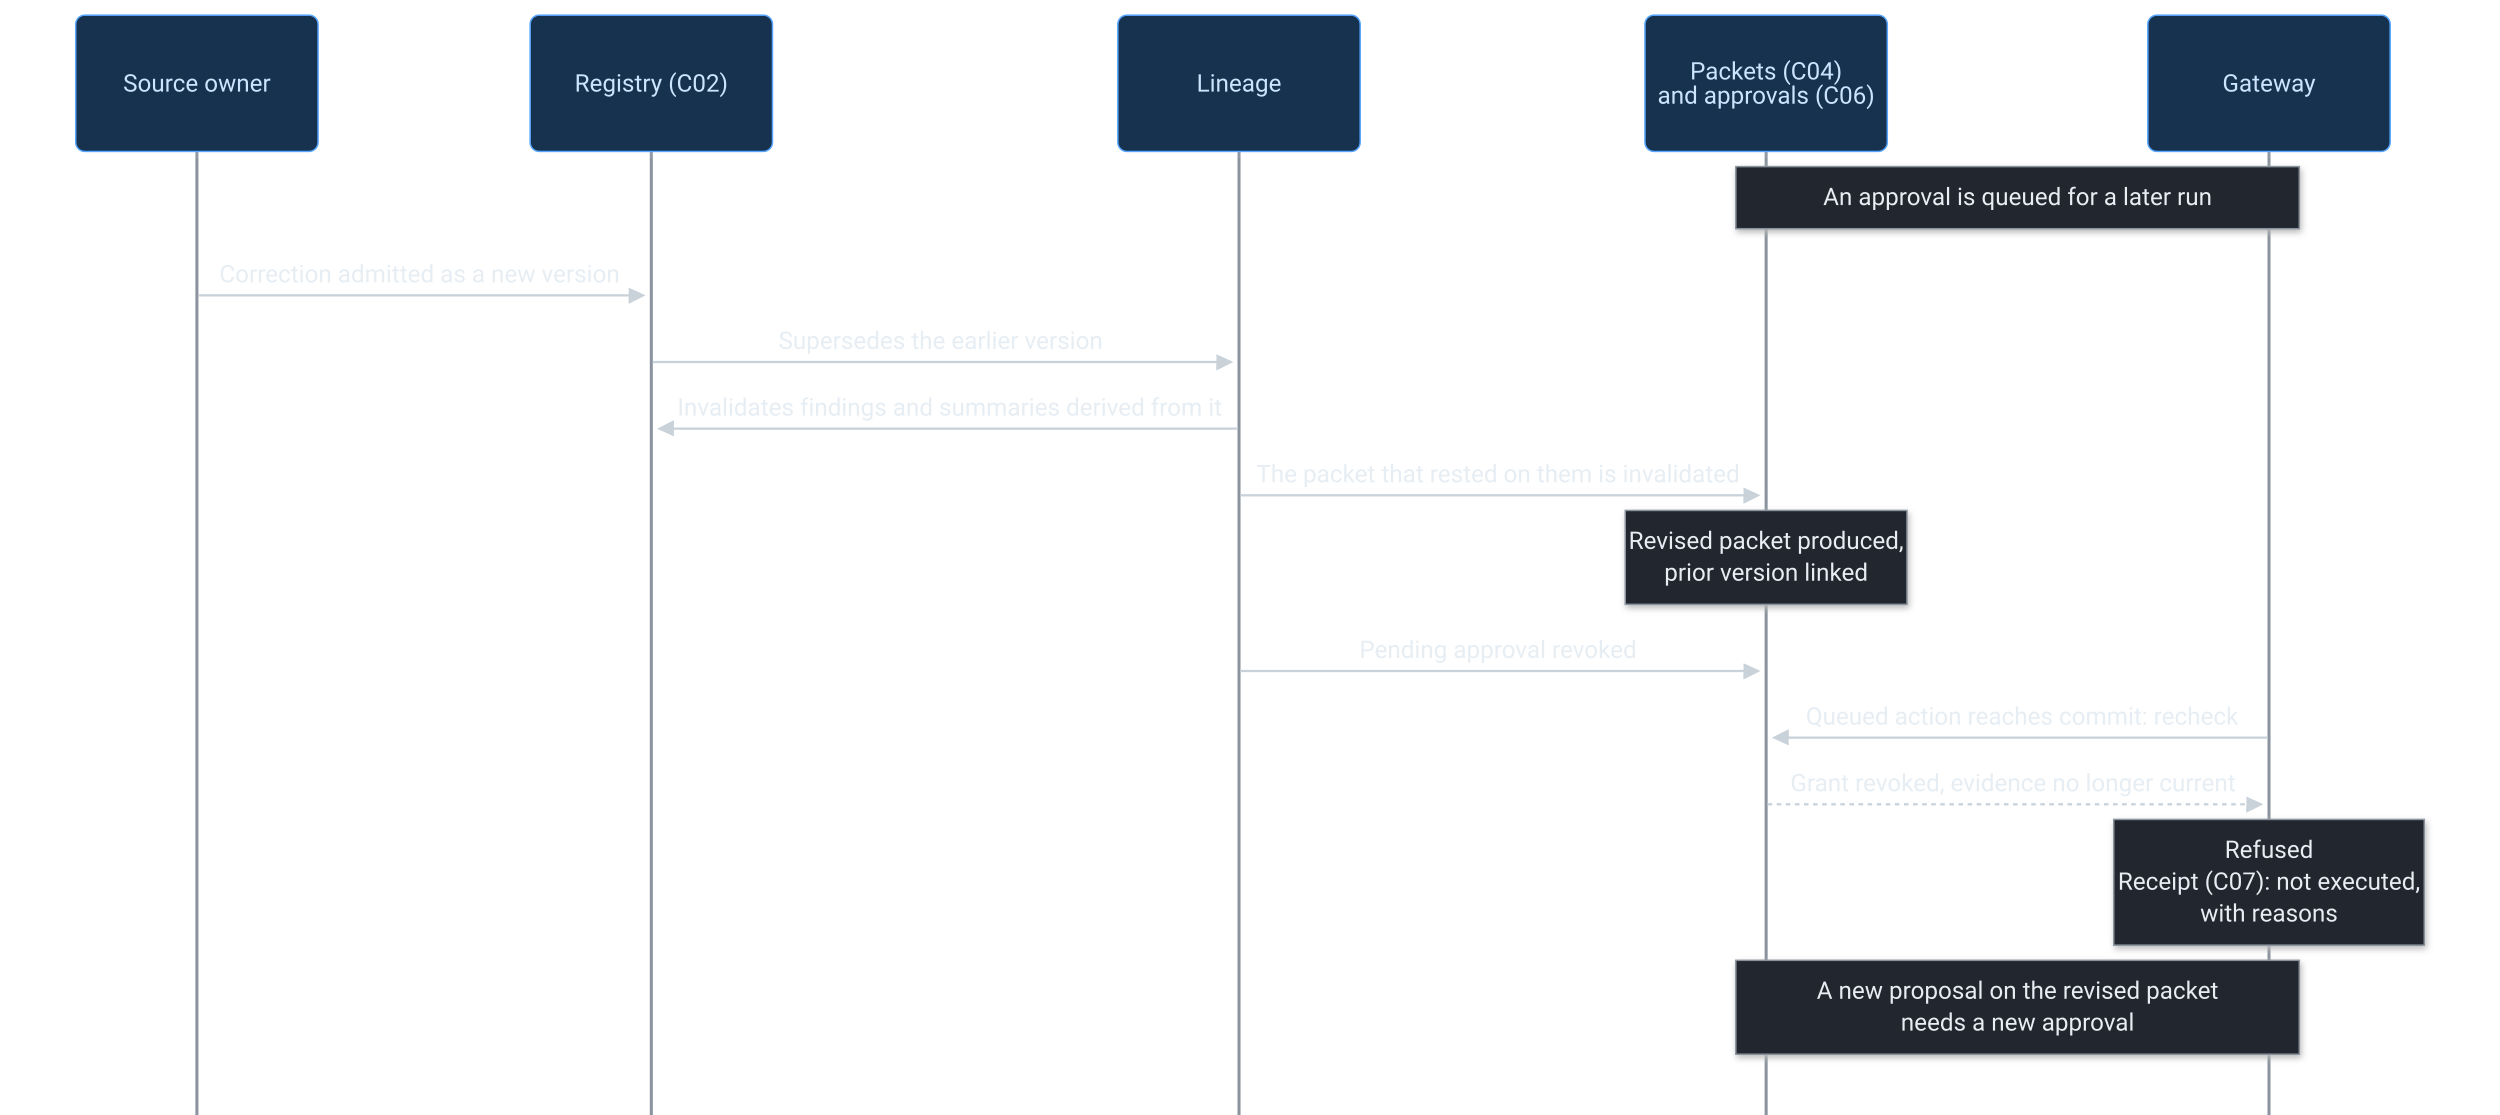
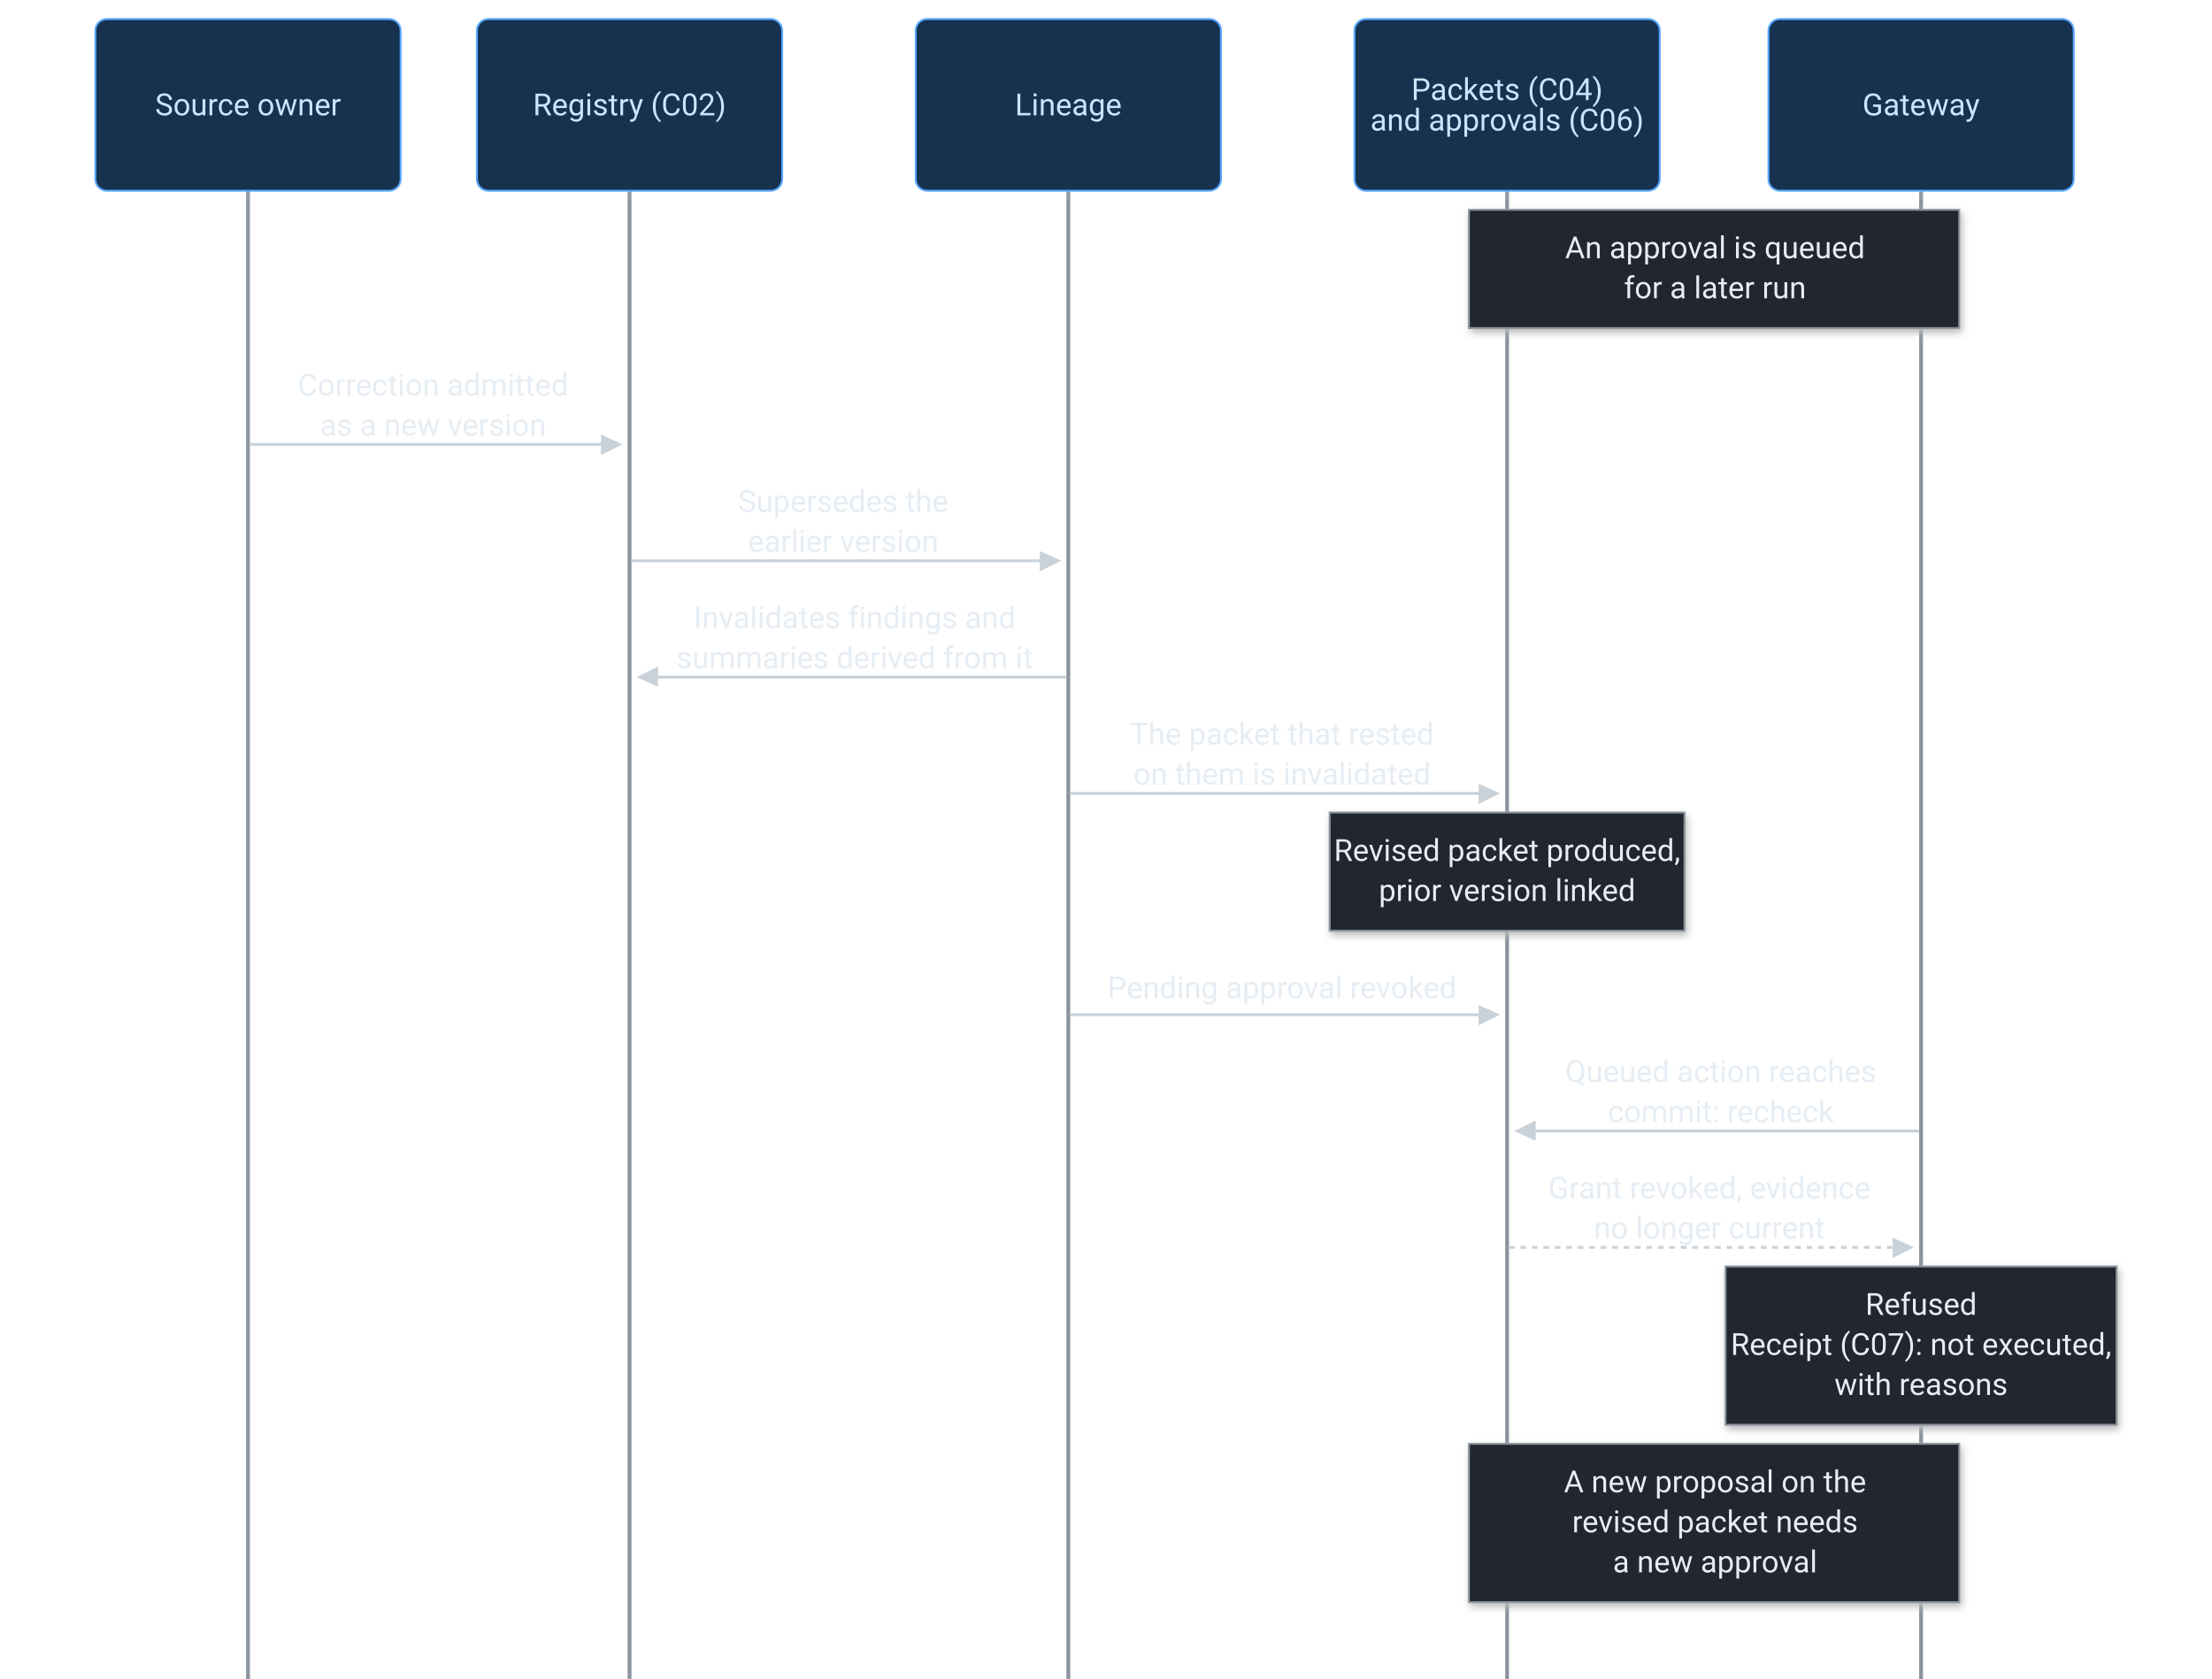
- <svg xmlns="http://www.w3.org/2000/svg" id="my-svg" width="100%" style="max-width: 1650.5px; background-color: rgb(13, 17, 23);" viewBox="-50 -10 1650.5 736" role="graphics-document document" aria-roledescription="sequence" aria-describedby="chart-desc-my-svg" aria-labelledby="chart-title-my-svg">
+ <svg xmlns="http://www.w3.org/2000/svg" id="my-svg" width="100%" style="max-width: 1159.5px; background-color: rgb(13, 17, 23);" viewBox="-50 -10 1159.5 880" role="graphics-document document" aria-roledescription="sequence" aria-describedby="chart-desc-my-svg" aria-labelledby="chart-title-my-svg">
  <g>
-     <line id="actor4" x1="1448" y1="90" x2="1448" y2="2000" class="actor-line 200" stroke-width="0.5px" stroke="#999" name="G" data-et="life-line" data-id="G" />
+     <line id="actor4" x1="957" y1="90" x2="957" y2="2000" class="actor-line 200" stroke-width="0.5px" stroke="#999" name="G" data-et="life-line" data-id="G" />
    <g id="root-4" data-look="neo" data-et="participant" data-type="participant" data-id="G">
-       <rect x="1368" y="0" fill="#eaeaea" stroke="#666" width="160" height="90" name="G" rx="6" ry="6" class="actor actor-top" data-look="neo" filter="url(#my-svg-drop-shadow)" />
-       <text x="1448" y="45" dominant-baseline="central" alignment-baseline="central" class="actor actor-box" style="text-anchor: middle; font-size: 16px; font-weight: 400;">
-         <tspan x="1448" dy="0">Gateway</tspan>
+       <rect x="877" y="0" fill="#eaeaea" stroke="#666" width="160" height="90" name="G" rx="6" ry="6" class="actor actor-top" data-look="neo" filter="url(#my-svg-drop-shadow)" />
+       <text x="957" y="45" dominant-baseline="central" alignment-baseline="central" class="actor actor-box" style="text-anchor: middle; font-size: 16px; font-weight: 400;">
+         <tspan x="957" dy="0">Gateway</tspan>
      </text>
    </g>
  </g>
  <g>
-     <line id="actor3" x1="1116" y1="90" x2="1116" y2="2000" class="actor-line 200" stroke-width="0.5px" stroke="#999" name="P" data-et="life-line" data-id="P" />
+     <line id="actor3" x1="740" y1="90" x2="740" y2="2000" class="actor-line 200" stroke-width="0.5px" stroke="#999" name="P" data-et="life-line" data-id="P" />
    <g id="root-3" data-look="neo" data-et="participant" data-type="participant" data-id="P">
-       <rect x="1036" y="0" fill="#eaeaea" stroke="#666" width="160" height="90" name="P" rx="6" ry="6" class="actor actor-top" data-look="neo" filter="url(#my-svg-drop-shadow)" />
-       <text x="1116" y="45" dominant-baseline="central" alignment-baseline="central" class="actor actor-box" style="text-anchor: middle; font-size: 16px; font-weight: 400;">
-         <tspan x="1116" dy="-8">Packets (C04)</tspan>
+       <rect x="660" y="0" fill="#eaeaea" stroke="#666" width="160" height="90" name="P" rx="6" ry="6" class="actor actor-top" data-look="neo" filter="url(#my-svg-drop-shadow)" />
+       <text x="740" y="45" dominant-baseline="central" alignment-baseline="central" class="actor actor-box" style="text-anchor: middle; font-size: 16px; font-weight: 400;">
+         <tspan x="740" dy="-8">Packets (C04)</tspan>
      </text>
-       <text x="1116" y="45" dominant-baseline="central" alignment-baseline="central" class="actor actor-box" style="text-anchor: middle; font-size: 16px; font-weight: 400;">
-         <tspan x="1116" dy="8">and approvals (C06)</tspan>
+       <text x="740" y="45" dominant-baseline="central" alignment-baseline="central" class="actor actor-box" style="text-anchor: middle; font-size: 16px; font-weight: 400;">
+         <tspan x="740" dy="8">and approvals (C06)</tspan>
      </text>
    </g>
  </g>
  <g>
-     <line id="actor2" x1="768" y1="90" x2="768" y2="2000" class="actor-line 200" stroke-width="0.5px" stroke="#999" name="L" data-et="life-line" data-id="L" />
+     <line id="actor2" x1="510" y1="90" x2="510" y2="2000" class="actor-line 200" stroke-width="0.5px" stroke="#999" name="L" data-et="life-line" data-id="L" />
    <g id="root-2" data-look="neo" data-et="participant" data-type="participant" data-id="L">
-       <rect x="688" y="0" fill="#eaeaea" stroke="#666" width="160" height="90" name="L" rx="6" ry="6" class="actor actor-top" data-look="neo" filter="url(#my-svg-drop-shadow)" />
-       <text x="768" y="45" dominant-baseline="central" alignment-baseline="central" class="actor actor-box" style="text-anchor: middle; font-size: 16px; font-weight: 400;">
-         <tspan x="768" dy="0">Lineage</tspan>
+       <rect x="430" y="0" fill="#eaeaea" stroke="#666" width="160" height="90" name="L" rx="6" ry="6" class="actor actor-top" data-look="neo" filter="url(#my-svg-drop-shadow)" />
+       <text x="510" y="45" dominant-baseline="central" alignment-baseline="central" class="actor actor-box" style="text-anchor: middle; font-size: 16px; font-weight: 400;">
+         <tspan x="510" dy="0">Lineage</tspan>
      </text>
    </g>
  </g>
  <g>
-     <line id="actor1" x1="380" y1="90" x2="380" y2="2000" class="actor-line 200" stroke-width="0.5px" stroke="#999" name="E" data-et="life-line" data-id="E" />
+     <line id="actor1" x1="280" y1="90" x2="280" y2="2000" class="actor-line 200" stroke-width="0.5px" stroke="#999" name="E" data-et="life-line" data-id="E" />
    <g id="root-1" data-look="neo" data-et="participant" data-type="participant" data-id="E">
-       <rect x="300" y="0" fill="#eaeaea" stroke="#666" width="160" height="90" name="E" rx="6" ry="6" class="actor actor-top" data-look="neo" filter="url(#my-svg-drop-shadow)" />
-       <text x="380" y="45" dominant-baseline="central" alignment-baseline="central" class="actor actor-box" style="text-anchor: middle; font-size: 16px; font-weight: 400;">
-         <tspan x="380" dy="0">Registry (C02)</tspan>
+       <rect x="200" y="0" fill="#eaeaea" stroke="#666" width="160" height="90" name="E" rx="6" ry="6" class="actor actor-top" data-look="neo" filter="url(#my-svg-drop-shadow)" />
+       <text x="280" y="45" dominant-baseline="central" alignment-baseline="central" class="actor actor-box" style="text-anchor: middle; font-size: 16px; font-weight: 400;">
+         <tspan x="280" dy="0">Registry (C02)</tspan>
      </text>
    </g>
  </g>
  <g>
    <line id="actor0" x1="80" y1="90" x2="80" y2="2000" class="actor-line 200" stroke-width="0.5px" stroke="#999" name="S" data-et="life-line" data-id="S" />
    <g id="root-0" data-look="neo" data-et="participant" data-type="participant" data-id="S">
      <rect x="0" y="0" fill="#eaeaea" stroke="#666" width="160" height="90" name="S" rx="6" ry="6" class="actor actor-top" data-look="neo" filter="url(#my-svg-drop-shadow)" />
      <text x="80" y="45" dominant-baseline="central" alignment-baseline="central" class="actor actor-box" style="text-anchor: middle; font-size: 16px; font-weight: 400;">
        <tspan x="80" dy="0">Source owner</tspan>
      </text>
    </g>
  </g>
  <style>#my-svg{font-family:-apple-system,'Segoe UI',Roboto,Helvetica,Arial,sans-serif;font-size:16px;fill:#E6EDF3;}@keyframes edge-animation-frame{from{stroke-dashoffset:0;}}@keyframes dash{to{stroke-dashoffset:0;}}#my-svg .edge-animation-slow{stroke-dasharray:9,5!important;stroke-dashoffset:900;animation:dash 50s linear infinite;stroke-linecap:round;}#my-svg .edge-animation-fast{stroke-dasharray:9,5!important;stroke-dashoffset:900;animation:dash 20s linear infinite;stroke-linecap:round;}#my-svg .error-icon{fill:#a44141;}#my-svg .error-text{fill:#ddd;stroke:#ddd;}#my-svg .edge-thickness-normal{stroke-width:1px;}#my-svg .edge-thickness-thick{stroke-width:3.5px;}#my-svg .edge-pattern-solid{stroke-dasharray:0;}#my-svg .edge-thickness-invisible{stroke-width:0;fill:none;}#my-svg .edge-pattern-dashed{stroke-dasharray:3;}#my-svg .edge-pattern-dotted{stroke-dasharray:2;}#my-svg .marker{fill:#8B949E;stroke:#8B949E;}#my-svg .marker.cross{stroke:#8B949E;}#my-svg svg{font-family:-apple-system,'Segoe UI',Roboto,Helvetica,Arial,sans-serif;font-size:16px;}#my-svg p{margin:0;}#my-svg .actor{stroke:#58A6FF;fill:#12304F;stroke-width:1;}#my-svg rect.actor.outer-path[data-look="neo"]{filter:drop-shadow( 1px 2px 2px rgba(185,185,185,1));}#my-svg rect.note[data-look="neo"]{stroke:#8B949E;fill:#21262D;filter:drop-shadow( 1px 2px 2px rgba(185,185,185,1));}#my-svg text.actor&gt;tspan{fill:#CDE4FF;stroke:none;}#my-svg .actor-line{stroke:#8B949E;}#my-svg .innerArc{stroke-width:1.5;stroke-dasharray:none;}#my-svg .messageLine0{stroke-width:1.5;stroke-dasharray:none;stroke:#C9D1D9;}#my-svg .messageLine1{stroke-width:1.5;stroke-dasharray:2,2;stroke:#C9D1D9;}#my-svg [id$="-arrowhead"] path{fill:#C9D1D9;stroke:#C9D1D9;}#my-svg .sequenceNumber{fill:black;}#my-svg [id$="-sequencenumber"]{fill:#C9D1D9;}#my-svg [id$="-crosshead"] path{fill:#C9D1D9;stroke:#C9D1D9;}#my-svg .messageText{fill:#E6EDF3;stroke:none;}#my-svg .labelBox{stroke:#8B949E;fill:#161B22;filter:drop-shadow( 1px 2px 2px rgba(185,185,185,1));}#my-svg .labelText,#my-svg .labelText&gt;tspan{fill:#E6EDF3;stroke:none;}#my-svg .loopText,#my-svg .loopText&gt;tspan{fill:#E6EDF3;stroke:none;}#my-svg .sectionTitle,#my-svg .sectionTitle&gt;tspan{fill:#E6EDF3;stroke:none;}#my-svg .loopLine{stroke-width:2px;stroke-dasharray:2,2;stroke:#8B949E;fill:#8B949E;}#my-svg .note{stroke:#8B949E;fill:#21262D;}#my-svg .noteText,#my-svg .noteText&gt;tspan{fill:#E6EDF3;stroke:none;}#my-svg .activation0{fill:hsl(180, 1.587%, 28.353%);stroke:#ccc;}#my-svg .activation1{fill:hsl(180, 1.587%, 28.353%);stroke:#ccc;}#my-svg .activation2{fill:hsl(180, 1.587%, 28.353%);stroke:#ccc;}#my-svg .actorPopupMenu{position:absolute;}#my-svg .actorPopupMenuPanel{position:absolute;fill:#12304F;box-shadow:0px 8px 16px 0px rgba(0,0,0,0.2);filter:drop-shadow(3px 5px 2px rgb(0 0 0 / 0.4));}#my-svg .actor-man circle,#my-svg line{fill:#12304F;stroke-width:2px;}#my-svg g rect.rect{filter:drop-shadow( 1px 2px 2px rgba(185,185,185,1));stroke:#ccc;}#my-svg .node .neo-node{stroke:#ccc;}#my-svg [data-look="neo"].node rect,#my-svg [data-look="neo"].cluster rect,#my-svg [data-look="neo"].node polygon{stroke:url(#my-svg-gradient);filter:drop-shadow( 1px 2px 2px rgba(185,185,185,1));}#my-svg [data-look="neo"].swimlane.cluster rect{filter:none;}#my-svg [data-look="neo"].node path{stroke:url(#my-svg-gradient);stroke-width:1px;}#my-svg [data-look="neo"].node .outer-path{filter:drop-shadow( 1px 2px 2px rgba(185,185,185,1));}#my-svg [data-look="neo"].node .neo-line path{stroke:#ccc;filter:none;}#my-svg [data-look="neo"].node circle{stroke:url(#my-svg-gradient);filter:drop-shadow( 1px 2px 2px rgba(185,185,185,1));}#my-svg [data-look="neo"].node circle .state-start{fill:#000000;}#my-svg [data-look="neo"].icon-shape .icon{fill:url(#my-svg-gradient);filter:drop-shadow( 1px 2px 2px rgba(185,185,185,1));}#my-svg [data-look="neo"].icon-shape .icon-neo path{stroke:url(#my-svg-gradient);filter:drop-shadow( 1px 2px 2px rgba(185,185,185,1));}#my-svg :root{--mermaid-font-family:"trebuchet ms",verdana,arial,sans-serif;}</style>
  <g />
  <defs>
    <symbol id="my-svg-computer" width="24" height="24">
      <path transform="scale(.5)" d="M2 2v13h20v-13h-20zm18 11h-16v-9h16v9zm-10.228 6l.466-1h3.524l.467 1h-4.457zm14.228 3h-24l2-6h2.104l-1.33 4h18.45l-1.297-4h2.073l2 6zm-5-10h-14v-7h14v7z" />
    </symbol>
  </defs>
  <defs>
    <symbol id="my-svg-database" fill-rule="evenodd" clip-rule="evenodd">
      <path transform="scale(.5)" d="M12.258.001l.256.004.255.005.253.008.251.01.249.012.247.015.246.016.242.019.241.02.239.023.236.024.233.027.231.028.229.031.225.032.223.034.22.036.217.038.214.04.211.041.208.043.205.045.201.046.198.048.194.05.191.051.187.053.183.054.18.056.175.057.172.059.168.06.163.061.16.063.155.064.15.066.074.033.073.033.071.034.07.034.069.035.068.035.067.035.066.035.064.036.064.036.062.036.06.036.06.037.058.037.058.037.055.038.055.038.053.038.052.038.051.039.05.039.048.039.047.039.045.04.044.04.043.04.041.04.04.041.039.041.037.041.036.041.034.041.033.042.032.042.03.042.029.042.027.042.026.043.024.043.023.043.021.043.02.043.018.044.017.043.015.044.013.044.012.044.011.045.009.044.007.045.006.045.004.045.002.045.001.045v17l-.001.045-.002.045-.004.045-.006.045-.007.045-.009.044-.011.045-.012.044-.013.044-.015.044-.017.043-.018.044-.02.043-.021.043-.023.043-.024.043-.026.043-.027.042-.029.042-.03.042-.032.042-.033.042-.034.041-.036.041-.037.041-.039.041-.04.041-.041.04-.043.04-.044.04-.045.04-.047.039-.048.039-.05.039-.051.039-.052.038-.053.038-.055.038-.055.038-.058.037-.058.037-.06.037-.06.036-.062.036-.064.036-.064.036-.066.035-.067.035-.068.035-.069.035-.07.034-.071.034-.073.033-.074.033-.15.066-.155.064-.16.063-.163.061-.168.06-.172.059-.175.057-.18.056-.183.054-.187.053-.191.051-.194.05-.198.048-.201.046-.205.045-.208.043-.211.041-.214.04-.217.038-.22.036-.223.034-.225.032-.229.031-.231.028-.233.027-.236.024-.239.023-.241.02-.242.019-.246.016-.247.015-.249.012-.251.01-.253.008-.255.005-.256.004-.258.001-.258-.001-.256-.004-.255-.005-.253-.008-.251-.01-.249-.012-.247-.015-.245-.016-.243-.019-.241-.02-.238-.023-.236-.024-.234-.027-.231-.028-.228-.031-.226-.032-.223-.034-.22-.036-.217-.038-.214-.04-.211-.041-.208-.043-.204-.045-.201-.046-.198-.048-.195-.05-.19-.051-.187-.053-.184-.054-.179-.056-.176-.057-.172-.059-.167-.06-.164-.061-.159-.063-.155-.064-.151-.066-.074-.033-.072-.033-.072-.034-.07-.034-.069-.035-.068-.035-.067-.035-.066-.035-.064-.036-.063-.036-.062-.036-.061-.036-.06-.037-.058-.037-.057-.037-.056-.038-.055-.038-.053-.038-.052-.038-.051-.039-.049-.039-.049-.039-.046-.039-.046-.04-.044-.04-.043-.04-.041-.04-.04-.041-.039-.041-.037-.041-.036-.041-.034-.041-.033-.042-.032-.042-.03-.042-.029-.042-.027-.042-.026-.043-.024-.043-.023-.043-.021-.043-.02-.043-.018-.044-.017-.043-.015-.044-.013-.044-.012-.044-.011-.045-.009-.044-.007-.045-.006-.045-.004-.045-.002-.045-.001-.045v-17l.001-.045.002-.045.004-.045.006-.045.007-.045.009-.044.011-.045.012-.044.013-.044.015-.044.017-.043.018-.044.02-.043.021-.043.023-.043.024-.043.026-.043.027-.042.029-.042.03-.042.032-.042.033-.042.034-.041.036-.041.037-.041.039-.041.04-.041.041-.04.043-.04.044-.04.046-.04.046-.039.049-.039.049-.039.051-.039.052-.038.053-.038.055-.038.056-.038.057-.037.058-.037.06-.037.061-.036.062-.036.063-.036.064-.036.066-.035.067-.035.068-.035.069-.035.07-.034.072-.034.072-.033.074-.033.151-.066.155-.064.159-.063.164-.061.167-.06.172-.059.176-.057.179-.056.184-.054.187-.053.19-.051.195-.05.198-.048.201-.046.204-.045.208-.043.211-.041.214-.04.217-.038.22-.036.223-.034.226-.032.228-.031.231-.028.234-.027.236-.024.238-.023.241-.02.243-.019.245-.016.247-.015.249-.012.251-.01.253-.008.255-.005.256-.004.258-.001.258.001zm-9.258 20.499v.01l.001.021.003.021.004.022.005.021.006.022.007.022.009.023.01.022.011.023.012.023.013.023.015.023.016.024.017.023.018.024.019.024.021.024.022.025.023.024.024.025.052.049.056.05.061.051.066.051.07.051.075.051.079.052.084.052.088.052.092.052.097.052.102.051.105.052.11.052.114.051.119.051.123.051.127.05.131.05.135.05.139.048.144.049.147.047.152.047.155.047.16.045.163.045.167.043.171.043.176.041.178.041.183.039.187.039.19.037.194.035.197.035.202.033.204.031.209.03.212.029.216.027.219.025.222.024.226.021.23.02.233.018.236.016.24.015.243.012.246.01.249.008.253.005.256.004.259.001.26-.001.257-.004.254-.005.25-.008.247-.011.244-.012.241-.014.237-.016.233-.018.231-.021.226-.021.224-.024.22-.026.216-.027.212-.028.21-.031.205-.031.202-.034.198-.034.194-.036.191-.037.187-.039.183-.04.179-.04.175-.042.172-.043.168-.044.163-.045.16-.046.155-.046.152-.047.148-.048.143-.049.139-.049.136-.05.131-.05.126-.05.123-.051.118-.052.114-.051.11-.052.106-.052.101-.052.096-.052.092-.052.088-.053.083-.051.079-.052.074-.052.07-.051.065-.051.06-.051.056-.05.051-.05.023-.024.023-.025.021-.024.02-.024.019-.024.018-.024.017-.024.015-.023.014-.024.013-.023.012-.023.01-.023.01-.022.008-.022.006-.022.006-.022.004-.022.004-.021.001-.021.001-.021v-4.127l-.077.055-.08.053-.083.054-.085.053-.087.052-.09.052-.093.051-.095.05-.097.05-.1.049-.102.049-.105.048-.106.047-.109.047-.111.046-.114.045-.115.045-.118.044-.12.043-.122.042-.124.042-.126.041-.128.04-.13.04-.132.038-.134.038-.135.037-.138.037-.139.035-.142.035-.143.034-.144.033-.147.032-.148.031-.15.03-.151.03-.153.029-.154.027-.156.027-.158.026-.159.025-.161.024-.162.023-.163.022-.165.021-.166.02-.167.019-.169.018-.169.017-.171.016-.173.015-.173.014-.175.013-.175.012-.177.011-.178.01-.179.008-.179.008-.181.006-.182.005-.182.004-.184.003-.184.002h-.37l-.184-.002-.184-.003-.182-.004-.182-.005-.181-.006-.179-.008-.179-.008-.178-.01-.176-.011-.176-.012-.175-.013-.173-.014-.172-.015-.171-.016-.17-.017-.169-.018-.167-.019-.166-.02-.165-.021-.163-.022-.162-.023-.161-.024-.159-.025-.157-.026-.156-.027-.155-.027-.153-.029-.151-.03-.15-.03-.148-.031-.146-.032-.145-.033-.143-.034-.141-.035-.14-.035-.137-.037-.136-.037-.134-.038-.132-.038-.13-.04-.128-.04-.126-.041-.124-.042-.122-.042-.12-.044-.117-.043-.116-.045-.113-.045-.112-.046-.109-.047-.106-.047-.105-.048-.102-.049-.1-.049-.097-.05-.095-.05-.093-.052-.09-.051-.087-.052-.085-.053-.083-.054-.08-.054-.077-.054v4.127zm0-5.654v.011l.001.021.003.021.004.021.005.022.006.022.007.022.009.022.01.022.011.023.012.023.013.023.015.024.016.023.017.024.018.024.019.024.021.024.022.024.023.025.024.024.052.05.056.05.061.05.066.051.07.051.075.052.079.051.084.052.088.052.092.052.097.052.102.052.105.052.11.051.114.051.119.052.123.05.127.051.131.05.135.049.139.049.144.048.147.048.152.047.155.046.16.045.163.045.167.044.171.042.176.042.178.04.183.04.187.038.19.037.194.036.197.034.202.033.204.032.209.03.212.028.216.027.219.025.222.024.226.022.23.02.233.018.236.016.24.014.243.012.246.01.249.008.253.006.256.003.259.001.26-.001.257-.003.254-.006.25-.008.247-.01.244-.012.241-.015.237-.016.233-.018.231-.02.226-.022.224-.024.22-.025.216-.027.212-.029.21-.03.205-.032.202-.033.198-.035.194-.036.191-.037.187-.039.183-.039.179-.041.175-.042.172-.043.168-.044.163-.045.16-.045.155-.047.152-.047.148-.048.143-.048.139-.05.136-.049.131-.05.126-.051.123-.051.118-.051.114-.052.11-.052.106-.052.101-.052.096-.052.092-.052.088-.052.083-.052.079-.052.074-.051.07-.052.065-.051.06-.05.056-.051.051-.049.023-.025.023-.024.021-.025.02-.024.019-.024.018-.024.017-.024.015-.023.014-.023.013-.024.012-.022.01-.023.01-.023.008-.022.006-.022.006-.022.004-.021.004-.022.001-.021.001-.021v-4.139l-.077.054-.08.054-.083.054-.085.052-.087.053-.09.051-.093.051-.095.051-.097.05-.1.049-.102.049-.105.048-.106.047-.109.047-.111.046-.114.045-.115.044-.118.044-.12.044-.122.042-.124.042-.126.041-.128.04-.13.039-.132.039-.134.038-.135.037-.138.036-.139.036-.142.035-.143.033-.144.033-.147.033-.148.031-.15.03-.151.03-.153.028-.154.028-.156.027-.158.026-.159.025-.161.024-.162.023-.163.022-.165.021-.166.02-.167.019-.169.018-.169.017-.171.016-.173.015-.173.014-.175.013-.175.012-.177.011-.178.009-.179.009-.179.007-.181.007-.182.005-.182.004-.184.003-.184.002h-.37l-.184-.002-.184-.003-.182-.004-.182-.005-.181-.007-.179-.007-.179-.009-.178-.009-.176-.011-.176-.012-.175-.013-.173-.014-.172-.015-.171-.016-.17-.017-.169-.018-.167-.019-.166-.02-.165-.021-.163-.022-.162-.023-.161-.024-.159-.025-.157-.026-.156-.027-.155-.028-.153-.028-.151-.03-.15-.03-.148-.031-.146-.033-.145-.033-.143-.033-.141-.035-.14-.036-.137-.036-.136-.037-.134-.038-.132-.039-.13-.039-.128-.04-.126-.041-.124-.042-.122-.043-.12-.043-.117-.044-.116-.044-.113-.046-.112-.046-.109-.046-.106-.047-.105-.048-.102-.049-.1-.049-.097-.05-.095-.051-.093-.051-.09-.051-.087-.053-.085-.052-.083-.054-.08-.054-.077-.054v4.139zm0-5.666v.011l.001.02.003.022.004.021.005.022.006.021.007.022.009.023.01.022.011.023.012.023.013.023.015.023.016.024.017.024.018.023.019.024.021.025.022.024.023.024.024.025.052.05.056.05.061.05.066.051.07.051.075.052.079.051.084.052.088.052.092.052.097.052.102.052.105.051.11.052.114.051.119.051.123.051.127.05.131.05.135.05.139.049.144.048.147.048.152.047.155.046.16.045.163.045.167.043.171.043.176.042.178.04.183.04.187.038.19.037.194.036.197.034.202.033.204.032.209.03.212.028.216.027.219.025.222.024.226.021.23.02.233.018.236.017.24.014.243.012.246.01.249.008.253.006.256.003.259.001.26-.001.257-.003.254-.006.25-.008.247-.01.244-.013.241-.014.237-.016.233-.018.231-.02.226-.022.224-.024.22-.025.216-.027.212-.029.21-.03.205-.032.202-.033.198-.035.194-.036.191-.037.187-.039.183-.039.179-.041.175-.042.172-.043.168-.044.163-.045.16-.045.155-.047.152-.047.148-.048.143-.049.139-.049.136-.049.131-.051.126-.05.123-.051.118-.052.114-.051.11-.052.106-.052.101-.052.096-.052.092-.052.088-.052.083-.052.079-.052.074-.052.07-.051.065-.051.06-.051.056-.05.051-.049.023-.025.023-.025.021-.024.02-.024.019-.024.018-.024.017-.024.015-.023.014-.024.013-.023.012-.023.01-.022.01-.023.008-.022.006-.022.006-.022.004-.022.004-.021.001-.021.001-.021v-4.153l-.077.054-.08.054-.083.053-.085.053-.087.053-.09.051-.093.051-.095.051-.097.05-.1.049-.102.048-.105.048-.106.048-.109.046-.111.046-.114.046-.115.044-.118.044-.12.043-.122.043-.124.042-.126.041-.128.04-.13.039-.132.039-.134.038-.135.037-.138.036-.139.036-.142.034-.143.034-.144.033-.147.032-.148.032-.15.03-.151.03-.153.028-.154.028-.156.027-.158.026-.159.024-.161.024-.162.023-.163.023-.165.021-.166.02-.167.019-.169.018-.169.017-.171.016-.173.015-.173.014-.175.013-.175.012-.177.01-.178.01-.179.009-.179.007-.181.006-.182.006-.182.004-.184.003-.184.001-.185.001-.185-.001-.184-.001-.184-.003-.182-.004-.182-.006-.181-.006-.179-.007-.179-.009-.178-.01-.176-.01-.176-.012-.175-.013-.173-.014-.172-.015-.171-.016-.17-.017-.169-.018-.167-.019-.166-.02-.165-.021-.163-.023-.162-.023-.161-.024-.159-.024-.157-.026-.156-.027-.155-.028-.153-.028-.151-.03-.15-.03-.148-.032-.146-.032-.145-.033-.143-.034-.141-.034-.14-.036-.137-.036-.136-.037-.134-.038-.132-.039-.13-.039-.128-.041-.126-.041-.124-.041-.122-.043-.12-.043-.117-.044-.116-.044-.113-.046-.112-.046-.109-.046-.106-.048-.105-.048-.102-.048-.1-.05-.097-.049-.095-.051-.093-.051-.09-.052-.087-.052-.085-.053-.083-.053-.08-.054-.077-.054v4.153zm8.74-8.179l-.257.004-.254.005-.25.008-.247.011-.244.012-.241.014-.237.016-.233.018-.231.021-.226.022-.224.023-.22.026-.216.027-.212.028-.21.031-.205.032-.202.033-.198.034-.194.036-.191.038-.187.038-.183.04-.179.041-.175.042-.172.043-.168.043-.163.045-.16.046-.155.046-.152.048-.148.048-.143.048-.139.049-.136.05-.131.05-.126.051-.123.051-.118.051-.114.052-.11.052-.106.052-.101.052-.096.052-.092.052-.088.052-.083.052-.079.052-.074.051-.07.052-.065.051-.06.05-.056.05-.051.05-.023.025-.023.024-.021.024-.02.025-.019.024-.018.024-.017.023-.015.024-.014.023-.013.023-.012.023-.01.023-.01.022-.008.022-.006.023-.006.021-.004.022-.004.021-.001.021-.001.021.001.021.001.021.004.021.004.022.006.021.006.023.008.022.01.022.01.023.012.023.013.023.014.023.015.024.017.023.018.024.019.024.02.025.021.024.023.024.023.025.051.05.056.05.06.05.065.051.07.052.074.051.079.052.083.052.088.052.092.052.096.052.101.052.106.052.11.052.114.052.118.051.123.051.126.051.131.05.136.05.139.049.143.048.148.048.152.048.155.046.16.046.163.045.168.043.172.043.175.042.179.041.183.04.187.038.191.038.194.036.198.034.202.033.205.032.21.031.212.028.216.027.22.026.224.023.226.022.231.021.233.018.237.016.241.014.244.012.247.011.25.008.254.005.257.004.26.001.26-.001.257-.004.254-.005.25-.008.247-.011.244-.012.241-.014.237-.016.233-.018.231-.021.226-.022.224-.023.22-.026.216-.027.212-.028.21-.031.205-.032.202-.033.198-.034.194-.036.191-.038.187-.038.183-.04.179-.041.175-.042.172-.043.168-.043.163-.045.16-.046.155-.046.152-.048.148-.048.143-.048.139-.049.136-.05.131-.05.126-.051.123-.051.118-.051.114-.052.11-.052.106-.052.101-.052.096-.052.092-.052.088-.052.083-.052.079-.052.074-.051.07-.052.065-.051.06-.05.056-.05.051-.05.023-.025.023-.024.021-.024.02-.025.019-.024.018-.024.017-.023.015-.024.014-.023.013-.023.012-.023.01-.023.01-.022.008-.022.006-.023.006-.021.004-.022.004-.021.001-.021.001-.021-.001-.021-.001-.021-.004-.021-.004-.022-.006-.021-.006-.023-.008-.022-.01-.022-.01-.023-.012-.023-.013-.023-.014-.023-.015-.024-.017-.023-.018-.024-.019-.024-.02-.025-.021-.024-.023-.024-.023-.025-.051-.05-.056-.05-.06-.05-.065-.051-.07-.052-.074-.051-.079-.052-.083-.052-.088-.052-.092-.052-.096-.052-.101-.052-.106-.052-.11-.052-.114-.052-.118-.051-.123-.051-.126-.051-.131-.05-.136-.05-.139-.049-.143-.048-.148-.048-.152-.048-.155-.046-.16-.046-.163-.045-.168-.043-.172-.043-.175-.042-.179-.041-.183-.04-.187-.038-.191-.038-.194-.036-.198-.034-.202-.033-.205-.032-.21-.031-.212-.028-.216-.027-.22-.026-.224-.023-.226-.022-.231-.021-.233-.018-.237-.016-.241-.014-.244-.012-.247-.011-.25-.008-.254-.005-.257-.004-.26-.001-.26.001z" />
    </symbol>
  </defs>
  <defs>
    <symbol id="my-svg-clock" width="24" height="24">
      <path transform="scale(.5)" d="M12 2c5.514 0 10 4.486 10 10s-4.486 10-10 10-10-4.486-10-10 4.486-10 10-10zm0-2c-6.627 0-12 5.373-12 12s5.373 12 12 12 12-5.373 12-12-5.373-12-12-12zm5.848 12.459c.202.038.202.333.001.372-1.907.361-6.045 1.111-6.547 1.111-.719 0-1.301-.582-1.301-1.301 0-.512.77-5.447 1.125-7.445.034-.192.312-.181.343.014l.985 6.238 5.394 1.011z" />
    </symbol>
  </defs>
  <defs>
    <marker id="my-svg-arrowhead" refX="7.9" refY="5" markerUnits="userSpaceOnUse" markerWidth="12" markerHeight="12" orient="auto-start-reverse">
      <path d="M -1 0 L 10 5 L 0 10 z" />
    </marker>
  </defs>
  <defs>
    <marker id="my-svg-crosshead" markerWidth="15" markerHeight="8" orient="auto" refX="4" refY="4.5">
      <path fill="none" stroke="#000000" stroke-width="1pt" d="M 1,2 L 6,7 M 6,2 L 1,7" style="stroke-dasharray: 0, 0;" />
    </marker>
  </defs>
  <defs>
    <marker id="my-svg-filled-head" refX="15.5" refY="7" markerWidth="20" markerHeight="28" orient="auto">
      <path d="M 18,7 L9,13 L14,7 L9,1 Z" />
    </marker>
  </defs>
  <defs>
    <marker id="my-svg-sequencenumber" refX="15" refY="15" markerWidth="60" markerHeight="40" orient="auto">
      <circle cx="15" cy="15" r="6" />
    </marker>
  </defs>
  <defs>
    <marker id="my-svg-solidTopArrowHead" refX="7.9" refY="7.25" markerUnits="userSpaceOnUse" markerWidth="12" markerHeight="12" orient="auto-start-reverse">
      <path d="M 0 0 L 10 8 L 0 8 z" />
    </marker>
  </defs>
  <defs>
    <marker id="my-svg-solidBottomArrowHead" refX="7.9" refY="0.75" markerUnits="userSpaceOnUse" markerWidth="12" markerHeight="12" orient="auto-start-reverse">
      <path d="M 0 0 L 10 0 L 0 8 z" />
    </marker>
  </defs>
  <defs>
    <marker id="my-svg-stickTopArrowHead" refX="7.5" refY="7" markerUnits="userSpaceOnUse" markerWidth="12" markerHeight="12" orient="auto-start-reverse">
      <path d="M 0 0 L 7 7" stroke="black" stroke-width="1.5" fill="none" />
    </marker>
  </defs>
  <defs>
    <marker id="my-svg-stickBottomArrowHead" refX="7.5" refY="0" markerUnits="userSpaceOnUse" markerWidth="12" markerHeight="12" orient="auto-start-reverse">
      <path d="M 0 7 L 7 0" stroke="black" stroke-width="1.5" fill="none" />
    </marker>
  </defs>
  <defs>
    <filter id="my-svg-drop-shadow" height="130%" width="130%">
      <feDropShadow dx="4" dy="4" stdDeviation="0" flood-opacity="0.06" flood-color="#FFFFFF" />
    </filter>
  </defs>
  <g data-et="note" data-id="i0">
-     <rect x="1096" y="100" fill="#EDF2AE" stroke="#666" width="372" height="41" class="note" data-look="neo" />
-     <text x="1282" y="105" text-anchor="middle" dominant-baseline="middle" alignment-baseline="middle" class="noteText" dy="1em" style="font-size: 16px; font-weight: 400;">
-       <tspan x="1282">An approval is queued for a later run</tspan>
+     <rect x="720" y="100" fill="#EDF2AE" stroke="#666" width="257" height="62" class="note" data-look="neo" />
+     <text x="849" y="105" text-anchor="middle" dominant-baseline="middle" alignment-baseline="middle" class="noteText" dy="1em" style="font-size: 16px; font-weight: 400;">
+       <tspan x="849">An approval is queued</tspan>
+     </text>
+     <text x="849" y="126" text-anchor="middle" dominant-baseline="middle" alignment-baseline="middle" class="noteText" dy="1em" style="font-size: 16px; font-weight: 400;">
+       <tspan x="849">for a later run</tspan>
    </text>
  </g>
  <g data-et="note" data-id="i5">
-     <rect x="1023" y="327" fill="#EDF2AE" stroke="#666" width="186" height="62" class="note" data-look="neo" />
-     <text x="1116" y="332" text-anchor="middle" dominant-baseline="middle" alignment-baseline="middle" class="noteText" dy="1em" style="font-size: 16px; font-weight: 400;">
-       <tspan x="1116">Revised packet produced,</tspan>
+     <rect x="647" y="416" fill="#EDF2AE" stroke="#666" width="186" height="62" class="note" data-look="neo" />
+     <text x="740" y="421" text-anchor="middle" dominant-baseline="middle" alignment-baseline="middle" class="noteText" dy="1em" style="font-size: 16px; font-weight: 400;">
+       <tspan x="740">Revised packet produced,</tspan>
    </text>
-     <text x="1116" y="353" text-anchor="middle" dominant-baseline="middle" alignment-baseline="middle" class="noteText" dy="1em" style="font-size: 16px; font-weight: 400;">
-       <tspan x="1116">prior version linked</tspan>
+     <text x="740" y="442" text-anchor="middle" dominant-baseline="middle" alignment-baseline="middle" class="noteText" dy="1em" style="font-size: 16px; font-weight: 400;">
+       <tspan x="740">prior version linked</tspan>
    </text>
  </g>
  <g data-et="note" data-id="i9">
-     <rect x="1345.5" y="531" fill="#EDF2AE" stroke="#666" width="205" height="83" class="note" data-look="neo" />
-     <text x="1448" y="536" text-anchor="middle" dominant-baseline="middle" alignment-baseline="middle" class="noteText" dy="1em" style="font-size: 16px; font-weight: 400;">
-       <tspan x="1448">Refused</tspan>
+     <rect x="854.5" y="654" fill="#EDF2AE" stroke="#666" width="205" height="83" class="note" data-look="neo" />
+     <text x="957" y="659" text-anchor="middle" dominant-baseline="middle" alignment-baseline="middle" class="noteText" dy="1em" style="font-size: 16px; font-weight: 400;">
+       <tspan x="957">Refused</tspan>
    </text>
-     <text x="1448" y="557" text-anchor="middle" dominant-baseline="middle" alignment-baseline="middle" class="noteText" dy="1em" style="font-size: 16px; font-weight: 400;">
-       <tspan x="1448">Receipt (C07): not executed,</tspan>
+     <text x="957" y="680" text-anchor="middle" dominant-baseline="middle" alignment-baseline="middle" class="noteText" dy="1em" style="font-size: 16px; font-weight: 400;">
+       <tspan x="957">Receipt (C07): not executed,</tspan>
    </text>
-     <text x="1448" y="578" text-anchor="middle" dominant-baseline="middle" alignment-baseline="middle" class="noteText" dy="1em" style="font-size: 16px; font-weight: 400;">
-       <tspan x="1448">with reasons</tspan>
+     <text x="957" y="701" text-anchor="middle" dominant-baseline="middle" alignment-baseline="middle" class="noteText" dy="1em" style="font-size: 16px; font-weight: 400;">
+       <tspan x="957">with reasons</tspan>
    </text>
  </g>
  <g data-et="note" data-id="i10">
-     <rect x="1096" y="624" fill="#EDF2AE" stroke="#666" width="372" height="62" class="note" data-look="neo" />
-     <text x="1282" y="629" text-anchor="middle" dominant-baseline="middle" alignment-baseline="middle" class="noteText" dy="1em" style="font-size: 16px; font-weight: 400;">
-       <tspan x="1282">A new proposal on the revised packet</tspan>
+     <rect x="720" y="747" fill="#EDF2AE" stroke="#666" width="257" height="83" class="note" data-look="neo" />
+     <text x="849" y="752" text-anchor="middle" dominant-baseline="middle" alignment-baseline="middle" class="noteText" dy="1em" style="font-size: 16px; font-weight: 400;">
+       <tspan x="849">A new proposal on the</tspan>
    </text>
-     <text x="1282" y="650" text-anchor="middle" dominant-baseline="middle" alignment-baseline="middle" class="noteText" dy="1em" style="font-size: 16px; font-weight: 400;">
-       <tspan x="1282">needs a new approval</tspan>
+     <text x="849" y="773" text-anchor="middle" dominant-baseline="middle" alignment-baseline="middle" class="noteText" dy="1em" style="font-size: 16px; font-weight: 400;">
+       <tspan x="849">revised packet needs</tspan>
+     </text>
+     <text x="849" y="794" text-anchor="middle" dominant-baseline="middle" alignment-baseline="middle" class="noteText" dy="1em" style="font-size: 16px; font-weight: 400;">
+       <tspan x="849">a new approval</tspan>
    </text>
  </g>
-   <text x="227" y="156" text-anchor="middle" dominant-baseline="middle" alignment-baseline="middle" class="messageText" dy="1em" style="font-size: 16px; font-weight: 400;">Correction admitted as a new version</text>
-   <line x1="81" y1="185" x2="373" y2="185" class="messageLine0" data-et="message" data-id="i1" data-from="S" data-to="E" stroke-width="2" stroke="none" marker-end="url(#my-svg-arrowhead)" style="fill: none;" />
-   <text x="571" y="200" text-anchor="middle" dominant-baseline="middle" alignment-baseline="middle" class="messageText" dy="1em" style="font-size: 16px; font-weight: 400;">Supersedes the earlier version</text>
-   <line x1="381" y1="229" x2="761" y2="229" class="messageLine0" data-et="message" data-id="i2" data-from="E" data-to="L" stroke-width="2" stroke="none" marker-end="url(#my-svg-arrowhead)" style="fill: none;" />
-   <text x="577" y="244" text-anchor="middle" dominant-baseline="middle" alignment-baseline="middle" class="messageText" dy="1em" style="font-size: 16px; font-weight: 400;">Invalidates findings and summaries derived from it</text>
-   <line x1="767" y1="273" x2="387" y2="273" class="messageLine0" data-et="message" data-id="i3" data-from="L" data-to="E" stroke-width="2" stroke="none" marker-end="url(#my-svg-arrowhead)" style="fill: none;" />
-   <text x="939" y="288" text-anchor="middle" dominant-baseline="middle" alignment-baseline="middle" class="messageText" dy="1em" style="font-size: 16px; font-weight: 400;">The packet that rested on them is invalidated</text>
-   <line x1="769" y1="317" x2="1109" y2="317" class="messageLine0" data-et="message" data-id="i4" data-from="L" data-to="P" stroke-width="2" stroke="none" marker-end="url(#my-svg-arrowhead)" style="fill: none;" />
-   <text x="939" y="404" text-anchor="middle" dominant-baseline="middle" alignment-baseline="middle" class="messageText" dy="1em" style="font-size: 16px; font-weight: 400;">Pending approval revoked</text>
-   <line x1="769" y1="433" x2="1109" y2="433" class="messageLine0" data-et="message" data-id="i6" data-from="L" data-to="P" stroke-width="2" stroke="none" marker-end="url(#my-svg-arrowhead)" style="fill: none;" />
-   <text x="1285" y="448" text-anchor="middle" dominant-baseline="middle" alignment-baseline="middle" class="messageText" dy="1em" style="font-size: 16px; font-weight: 400;">Queued action reaches commit: recheck</text>
-   <line x1="1447" y1="477" x2="1123" y2="477" class="messageLine0" data-et="message" data-id="i7" data-from="G" data-to="P" stroke-width="2" stroke="none" marker-end="url(#my-svg-arrowhead)" style="fill: none;" />
-   <text x="1279" y="492" text-anchor="middle" dominant-baseline="middle" alignment-baseline="middle" class="messageText" dy="1em" style="font-size: 16px; font-weight: 400;">Grant revoked, evidence no longer current</text>
-   <line x1="1117" y1="521" x2="1441" y2="521" class="messageLine1" data-et="message" data-id="i8" data-from="P" data-to="G" stroke-width="2" stroke="none" marker-end="url(#my-svg-arrowhead)" style="stroke-dasharray: 3, 3; fill: none;" />
+   <text x="177" y="177" text-anchor="middle" dominant-baseline="middle" alignment-baseline="middle" class="messageText" dy="1em" style="font-size: 16px; font-weight: 400;">Correction admitted</text>
+   <text x="177" y="198" text-anchor="middle" dominant-baseline="middle" alignment-baseline="middle" class="messageText" dy="1em" style="font-size: 16px; font-weight: 400;">as a new version</text>
+   <line x1="81" y1="223" x2="273" y2="223" class="messageLine0" data-et="message" data-id="i1" data-from="S" data-to="E" stroke-width="2" stroke="none" marker-end="url(#my-svg-arrowhead)" style="fill: none;" />
+   <text x="392" y="238" text-anchor="middle" dominant-baseline="middle" alignment-baseline="middle" class="messageText" dy="1em" style="font-size: 16px; font-weight: 400;">Supersedes the</text>
+   <text x="392" y="259" text-anchor="middle" dominant-baseline="middle" alignment-baseline="middle" class="messageText" dy="1em" style="font-size: 16px; font-weight: 400;">earlier version</text>
+   <line x1="281" y1="284" x2="503" y2="284" class="messageLine0" data-et="message" data-id="i2" data-from="E" data-to="L" stroke-width="2" stroke="none" marker-end="url(#my-svg-arrowhead)" style="fill: none;" />
+   <text x="398" y="299" text-anchor="middle" dominant-baseline="middle" alignment-baseline="middle" class="messageText" dy="1em" style="font-size: 16px; font-weight: 400;">Invalidates findings and</text>
+   <text x="398" y="320" text-anchor="middle" dominant-baseline="middle" alignment-baseline="middle" class="messageText" dy="1em" style="font-size: 16px; font-weight: 400;">summaries derived from it</text>
+   <line x1="509" y1="345" x2="287" y2="345" class="messageLine0" data-et="message" data-id="i3" data-from="L" data-to="E" stroke-width="2" stroke="none" marker-end="url(#my-svg-arrowhead)" style="fill: none;" />
+   <text x="622" y="360" text-anchor="middle" dominant-baseline="middle" alignment-baseline="middle" class="messageText" dy="1em" style="font-size: 16px; font-weight: 400;">The packet that rested</text>
+   <text x="622" y="381" text-anchor="middle" dominant-baseline="middle" alignment-baseline="middle" class="messageText" dy="1em" style="font-size: 16px; font-weight: 400;">on them is invalidated</text>
+   <line x1="511" y1="406" x2="733" y2="406" class="messageLine0" data-et="message" data-id="i4" data-from="L" data-to="P" stroke-width="2" stroke="none" marker-end="url(#my-svg-arrowhead)" style="fill: none;" />
+   <text x="622" y="493" text-anchor="middle" dominant-baseline="middle" alignment-baseline="middle" class="messageText" dy="1em" style="font-size: 16px; font-weight: 400;">Pending approval revoked</text>
+   <line x1="511" y1="522" x2="733" y2="522" class="messageLine0" data-et="message" data-id="i6" data-from="L" data-to="P" stroke-width="2" stroke="none" marker-end="url(#my-svg-arrowhead)" style="fill: none;" />
+   <text x="852" y="537" text-anchor="middle" dominant-baseline="middle" alignment-baseline="middle" class="messageText" dy="1em" style="font-size: 16px; font-weight: 400;">Queued action reaches</text>
+   <text x="852" y="558" text-anchor="middle" dominant-baseline="middle" alignment-baseline="middle" class="messageText" dy="1em" style="font-size: 16px; font-weight: 400;">commit: recheck</text>
+   <line x1="956" y1="583" x2="747" y2="583" class="messageLine0" data-et="message" data-id="i7" data-from="G" data-to="P" stroke-width="2" stroke="none" marker-end="url(#my-svg-arrowhead)" style="fill: none;" />
+   <text x="846" y="598" text-anchor="middle" dominant-baseline="middle" alignment-baseline="middle" class="messageText" dy="1em" style="font-size: 16px; font-weight: 400;">Grant revoked, evidence</text>
+   <text x="846" y="619" text-anchor="middle" dominant-baseline="middle" alignment-baseline="middle" class="messageText" dy="1em" style="font-size: 16px; font-weight: 400;">no longer current</text>
+   <line x1="741" y1="644" x2="950" y2="644" class="messageLine1" data-et="message" data-id="i8" data-from="P" data-to="G" stroke-width="2" stroke="none" marker-end="url(#my-svg-arrowhead)" style="stroke-dasharray: 3, 3; fill: none;" />
</svg>
